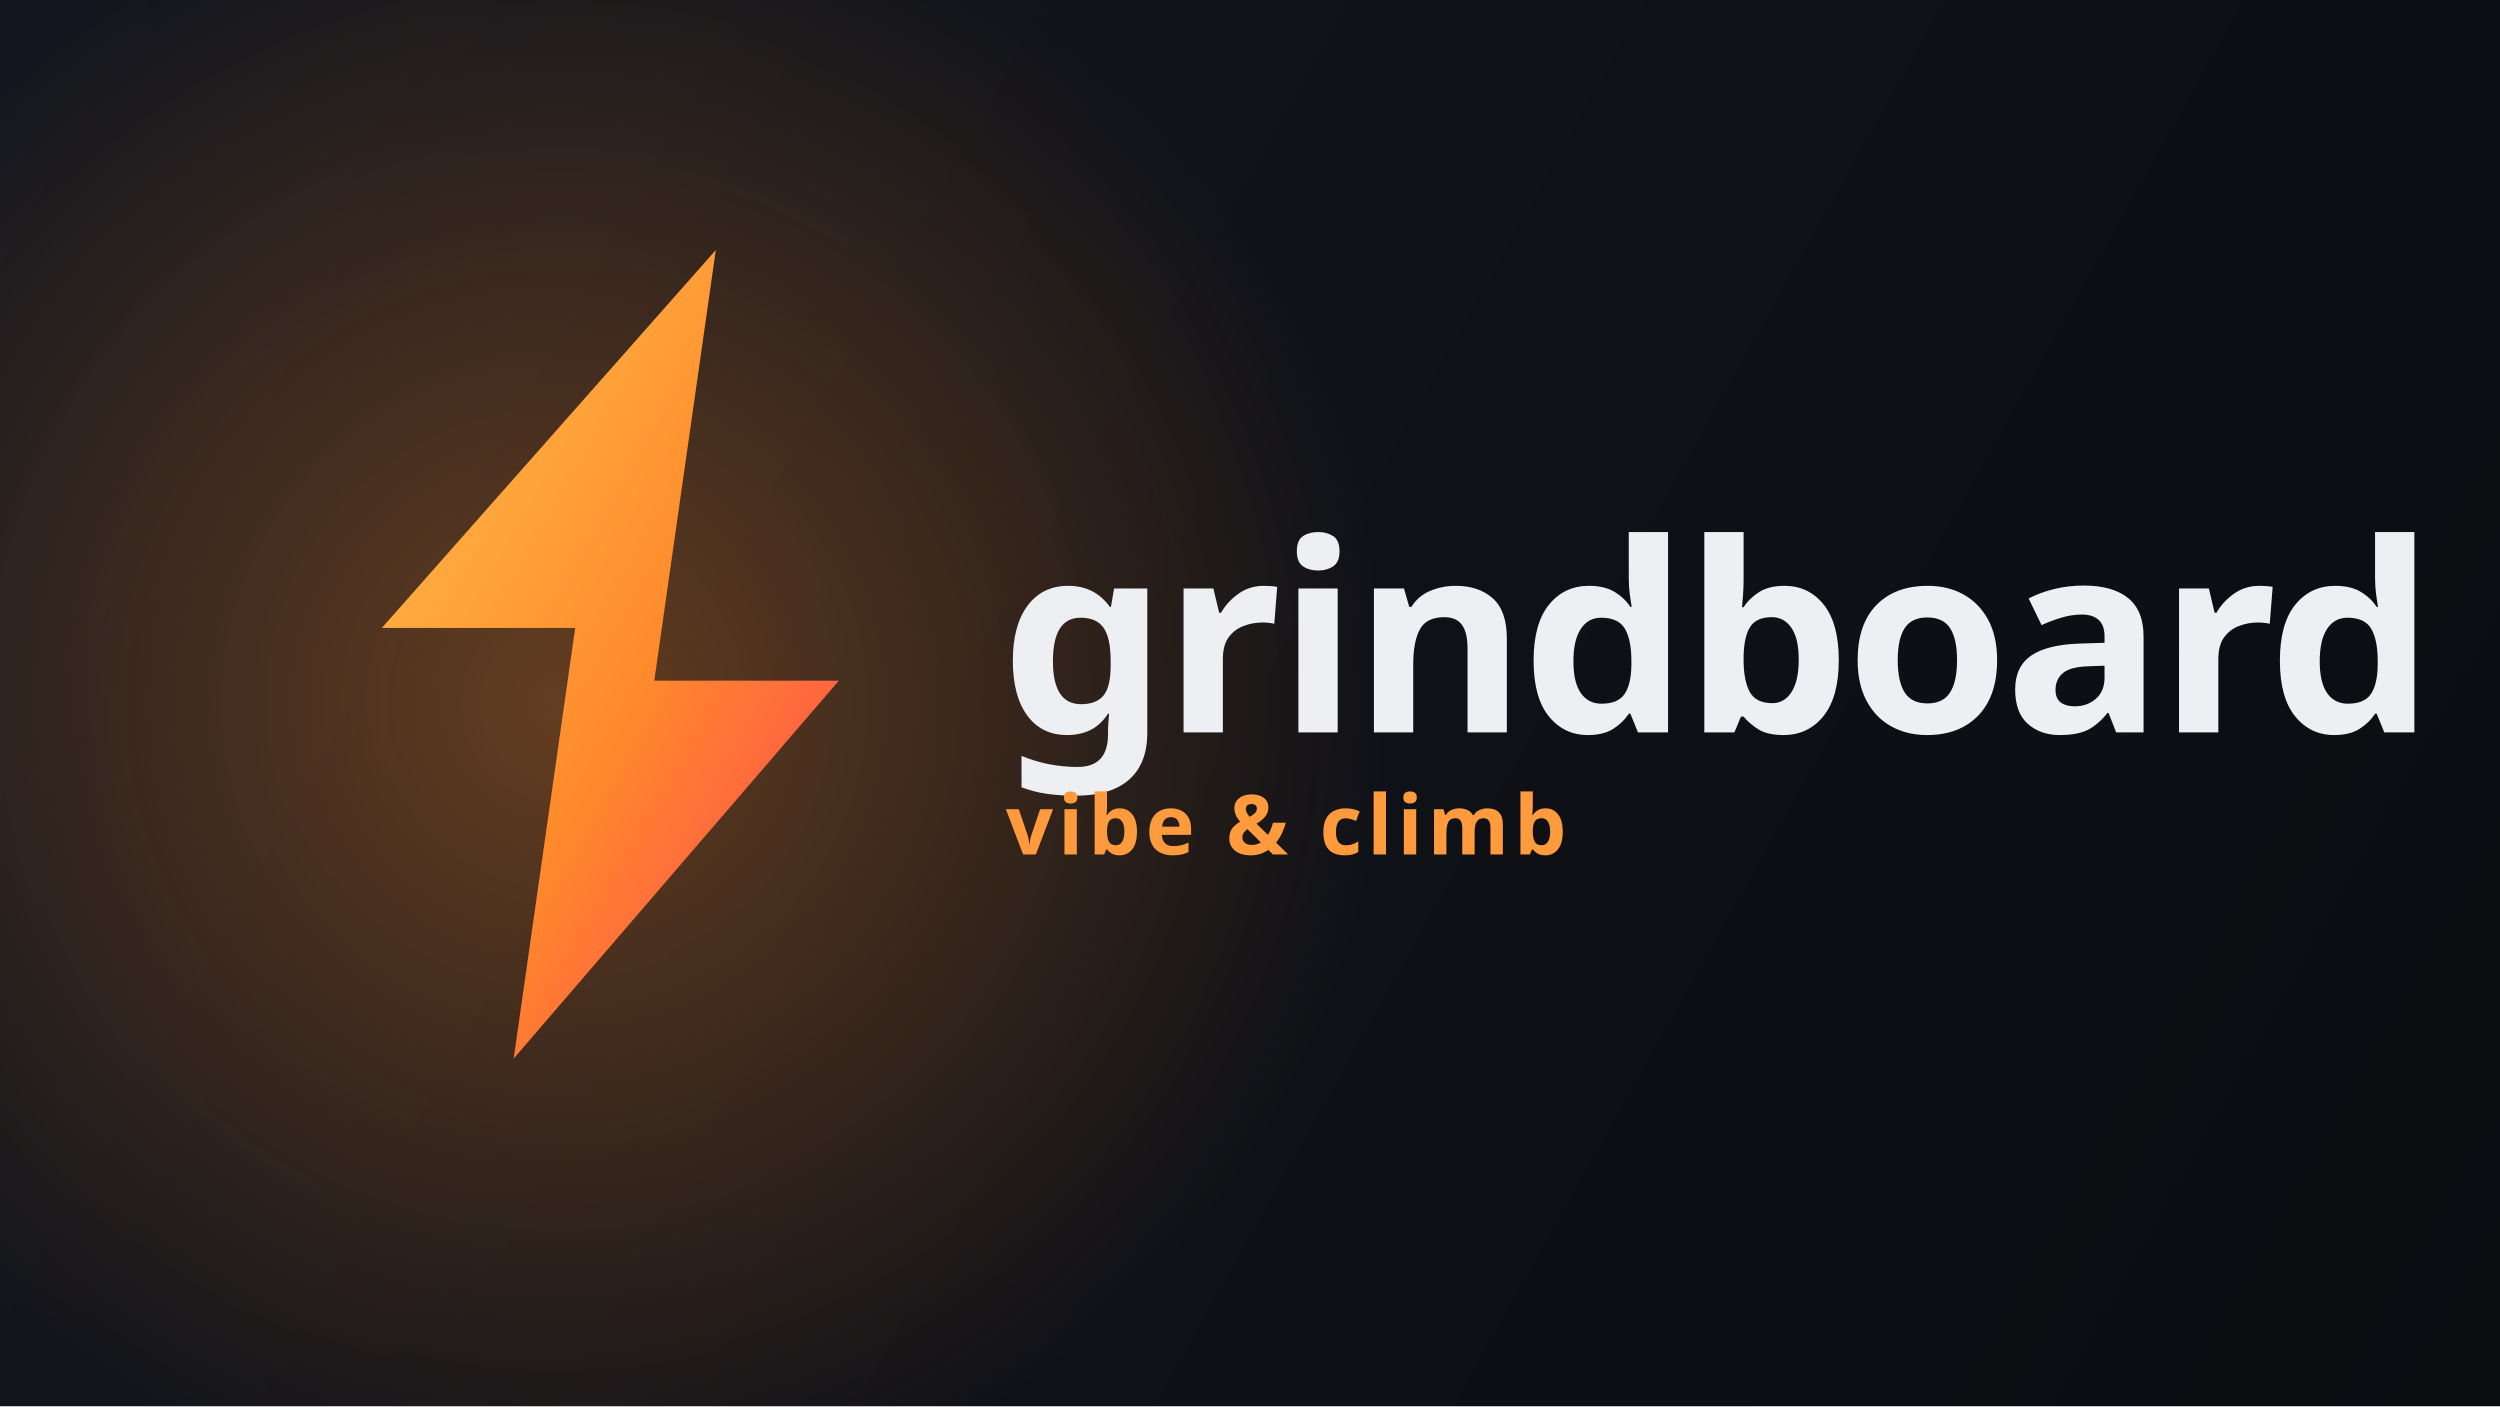
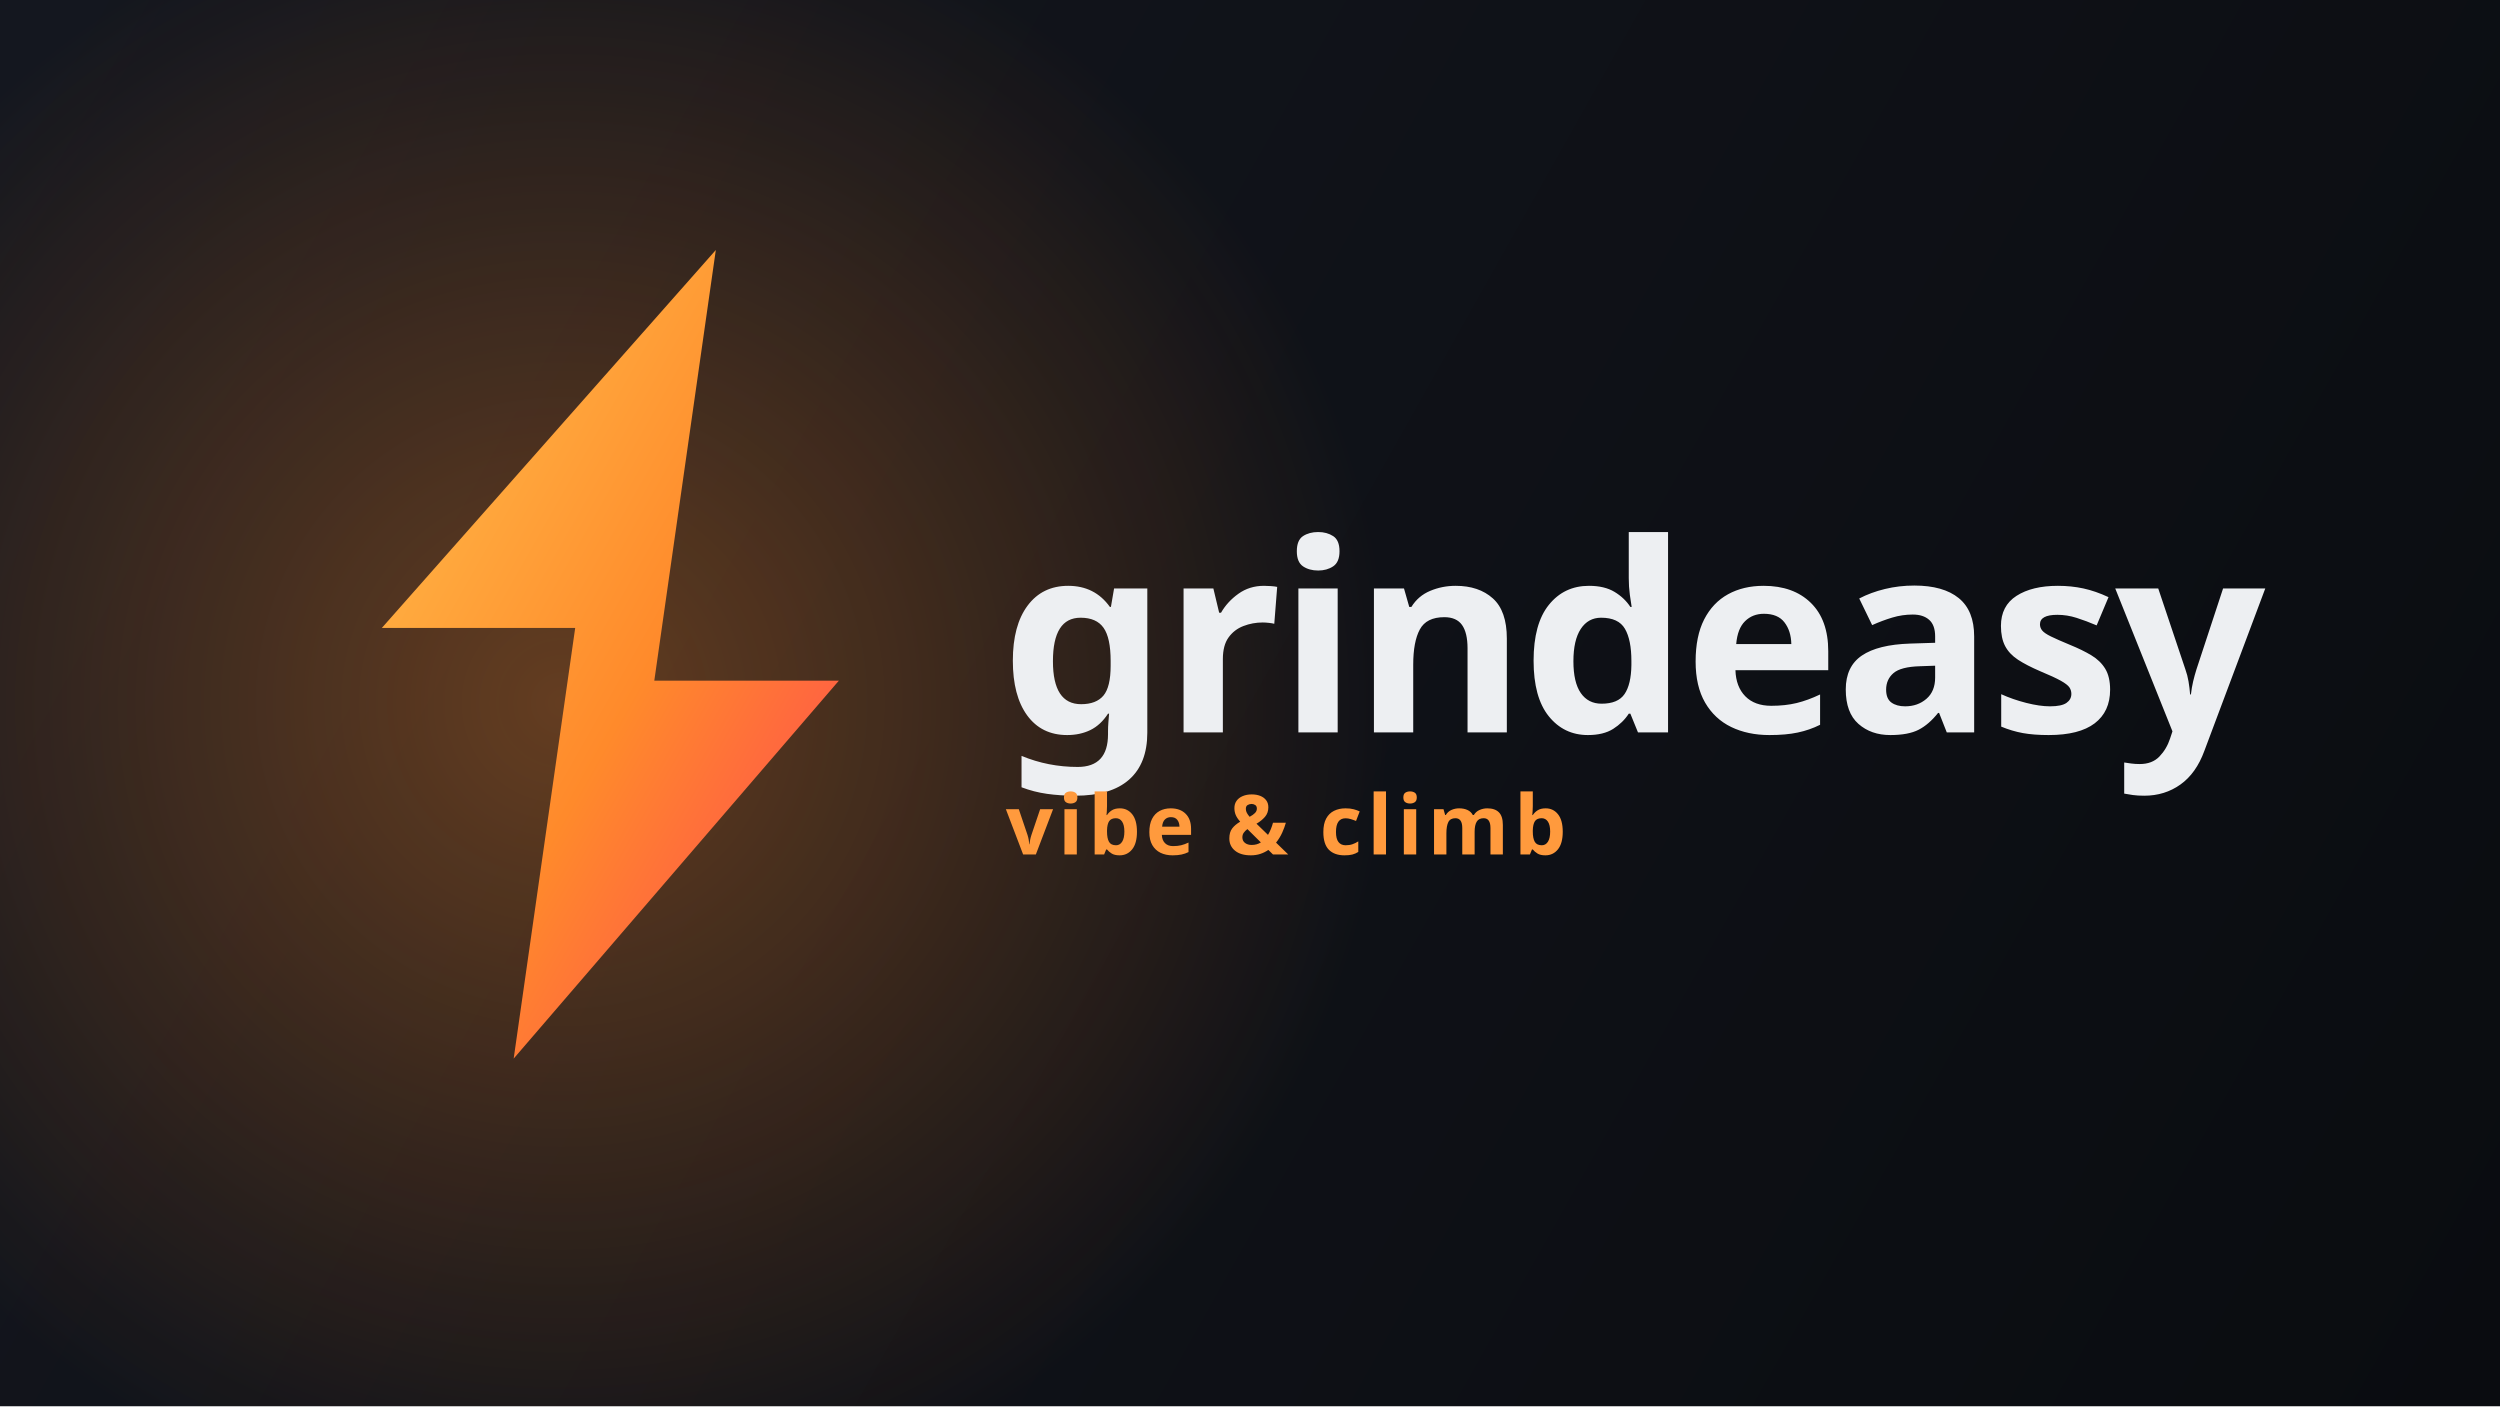
<svg xmlns="http://www.w3.org/2000/svg" viewBox="0 0 1024 576">
  <defs>
    <linearGradient id="bg" x1="0" y1="0" x2="1024" y2="576" gradientUnits="userSpaceOnUse">
      <stop offset="0" stop-color="#14171F" />
      <stop offset="1" stop-color="#0A0C10" />
    </linearGradient>
    <radialGradient id="glow" cx="230" cy="288" r="340" gradientUnits="userSpaceOnUse">
      <stop offset="0" stop-color="#FF8A2B" stop-opacity="0.35" />
      <stop offset="1" stop-color="#FF8A2B" stop-opacity="0" />
    </radialGradient>
    <linearGradient id="bolt" x1="0" y1="0" x2="1" y2="1">
      <stop offset="0" stop-color="#FFC24D" />
      <stop offset="0.55" stop-color="#FF8A2B" />
      <stop offset="1" stop-color="#FF3D57" />
    </linearGradient>
  </defs>
  <rect x="0" y="0" width="1024" height="576" fill="url(#bg)" />
  <rect x="0" y="0" width="1024" height="576" fill="url(#glow)" />
  <g transform="translate(70,88) scale(3.6)">
    <polygon points="62,4 24,47 46,47 39,96 76,53 55,53" fill="url(#bolt)" />
  </g>
-   <text x="410" y="300" font-family="JetBrainsMono Nerd Font Mono" font-weight="800" font-size="108" fill="#EDEFF2" letter-spacing="-2">grindboard</text>
+   <text x="410" y="300" font-family="JetBrainsMono Nerd Font Mono" font-weight="800" font-size="108" fill="#EDEFF2" letter-spacing="-2">grindeasy</text>
  <text x="412" y="350" font-family="JetBrainsMono Nerd Font Mono" font-weight="600" font-size="34" fill="#FF9A3D" letter-spacing="2">vibe &amp; climb</text>
</svg>
